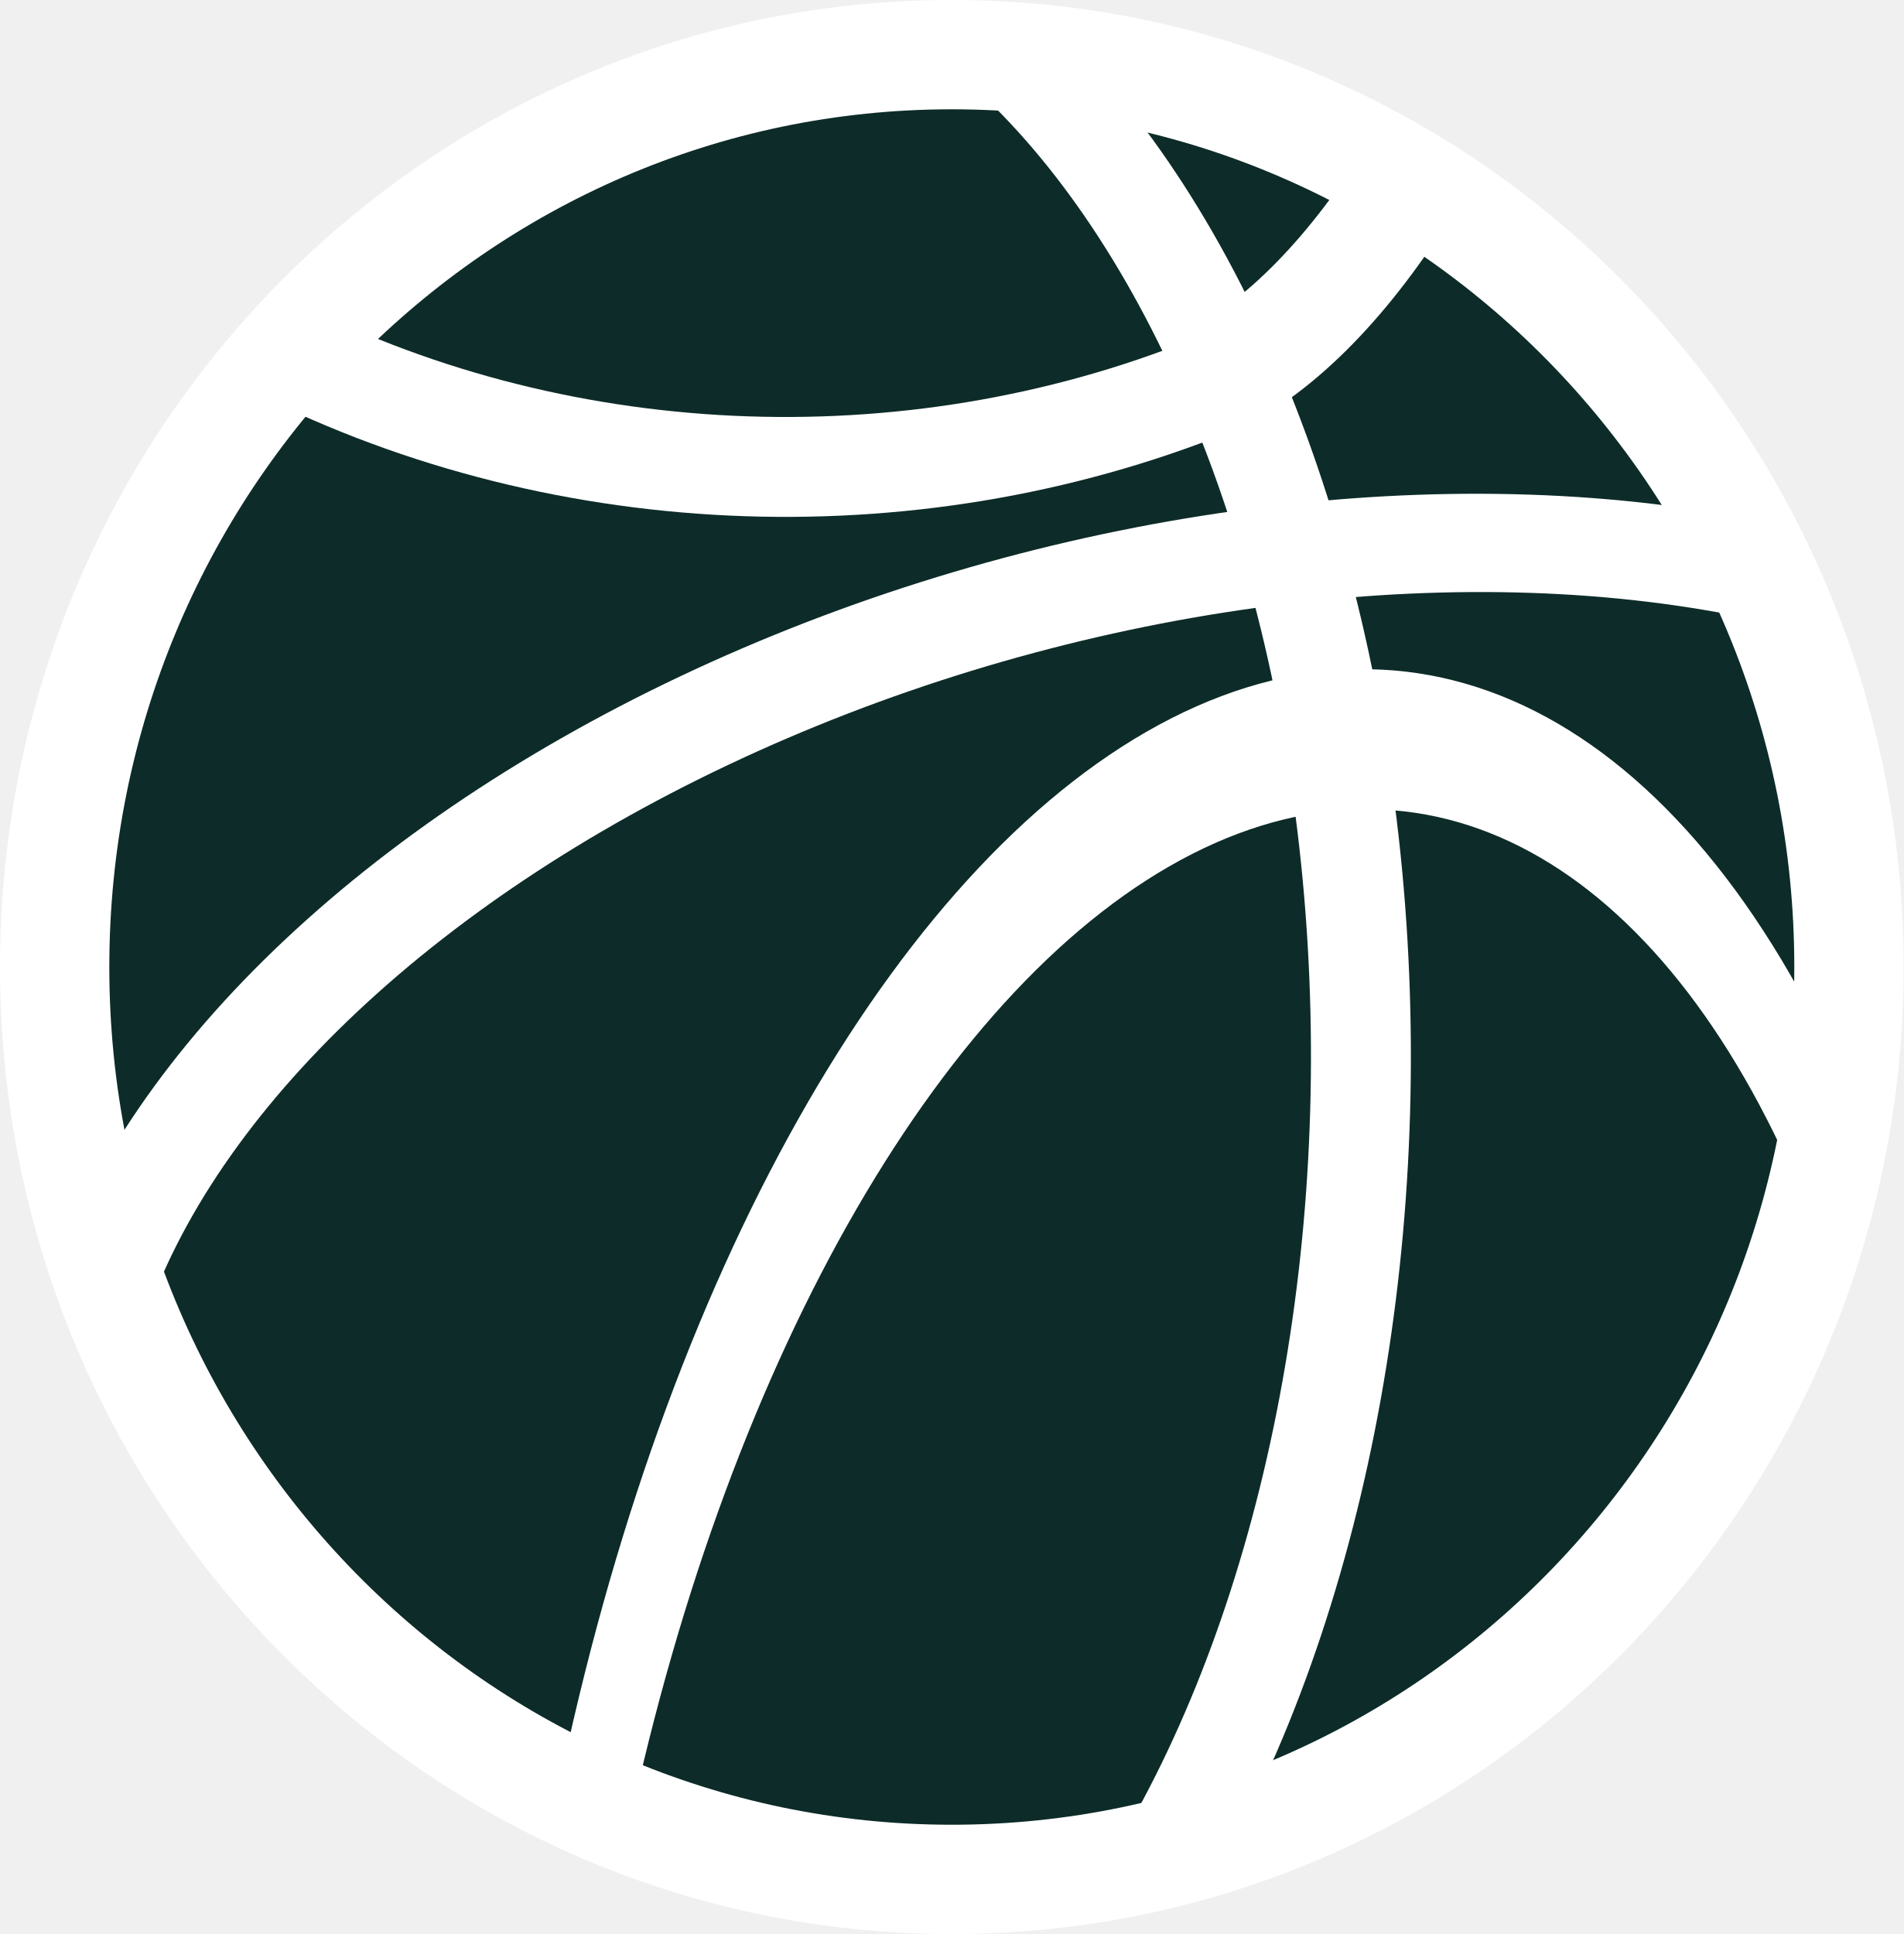
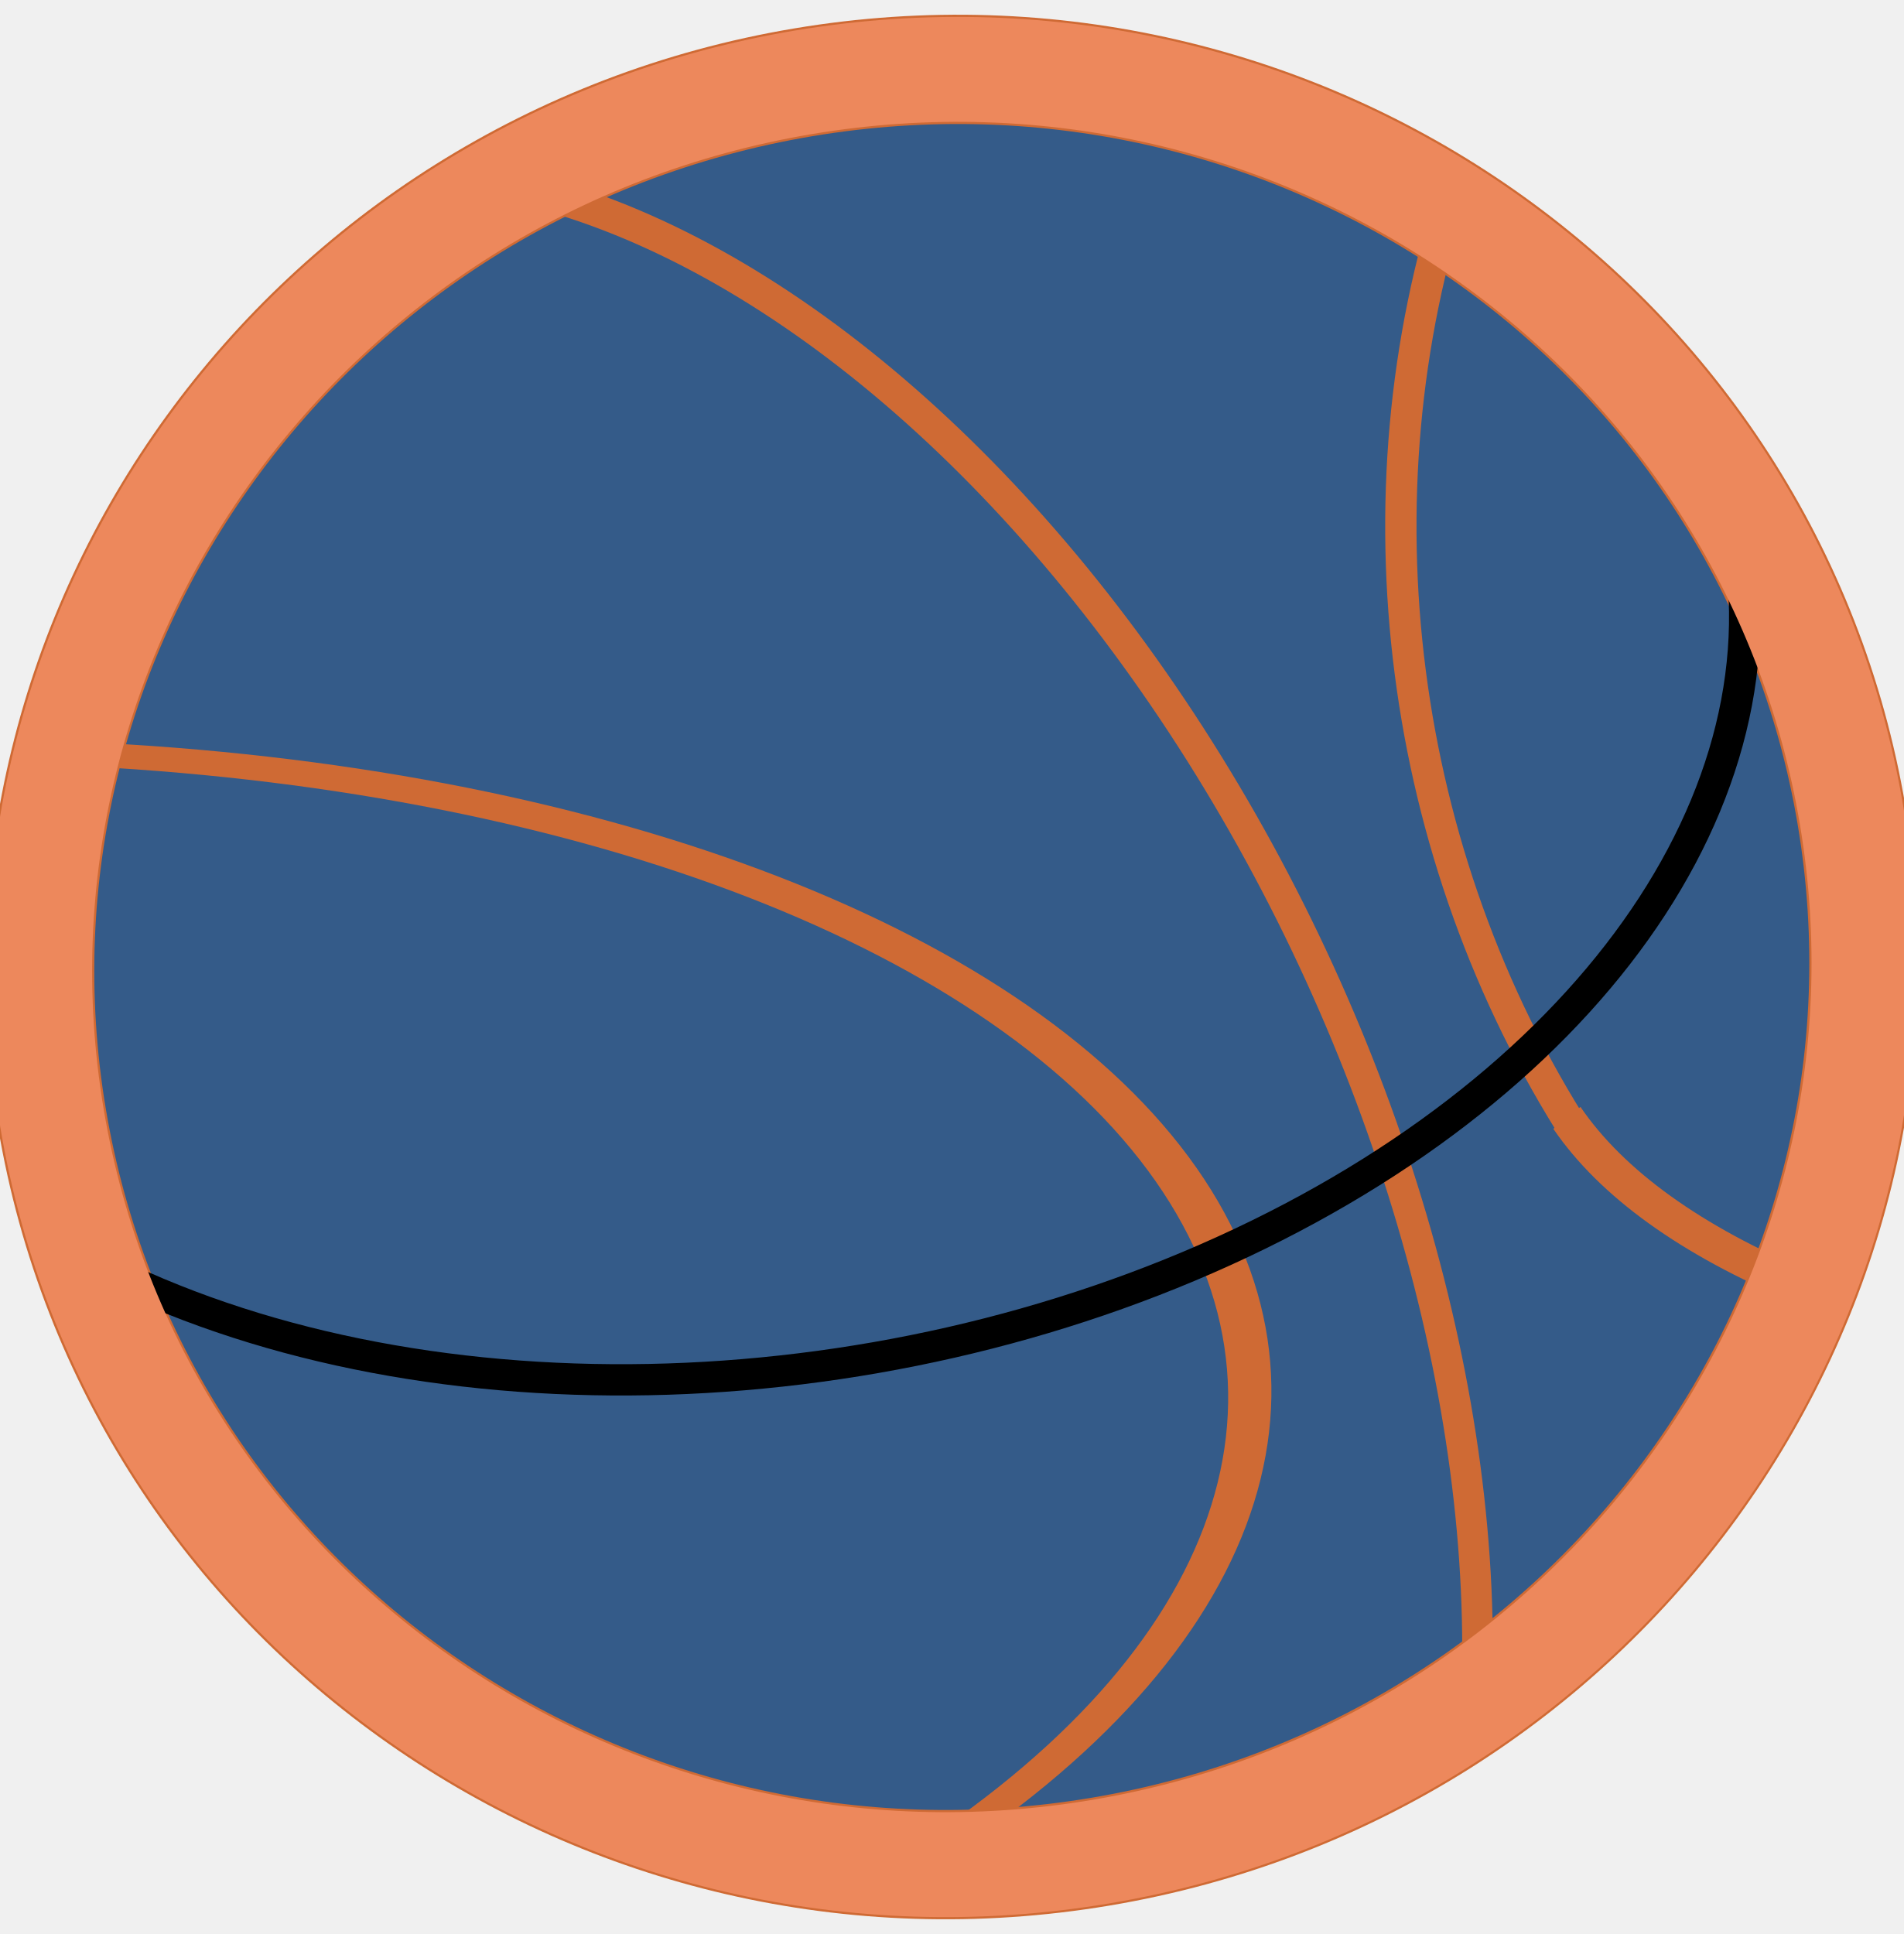
<svg xmlns="http://www.w3.org/2000/svg" width="43.538mm" height="44.237mm" viewBox="0 0 43.538 44.237" version="1.1" id="svg8">
  <defs id="defs2">
    <clipPath clipPathUnits="userSpaceOnUse" id="clipPath6977">
      <g style="fill:none;stroke-width:0.1;stroke-miterlimit:4;stroke-dasharray:none" id="use6979">
        <g style="fill:none;stroke-width:0.1;stroke-miterlimit:4;stroke-dasharray:none" clip-path="none" id="g7068">
          <g style="fill:none;stroke-width:0.1;stroke-miterlimit:4;stroke-dasharray:none" id="g7066">
            <circle style="fill:none;fill-opacity:1;fill-rule:nonzero;stroke:#000200;stroke-width:0.1;stroke-miterlimit:4;stroke-dasharray:none;stroke-opacity:1" id="circle7064" cx="86.14" cy="43.09" r="20.896" />
          </g>
        </g>
        <g style="fill:none;stroke-width:0.1;stroke-miterlimit:4;stroke-dasharray:none" id="use7070">
          <circle style="fill:none;fill-opacity:1;fill-rule:nonzero;stroke:#000200;stroke-width:0.1;stroke-miterlimit:4;stroke-dasharray:none;stroke-opacity:1" id="circle7082" cx="86.14" cy="43.09" r="20.896" />
        </g>
      </g>
    </clipPath>
    <clipPath clipPathUnits="userSpaceOnUse" id="clipPath6991">
      <g style="fill:none;stroke-width:0.1;stroke-miterlimit:4;stroke-dasharray:none" id="use6993">
        <g style="fill:none;stroke-width:0.1;stroke-miterlimit:4;stroke-dasharray:none" id="g7060" clip-path="url(#clipPath6977)">
          <g style="fill:none;stroke-width:0.1;stroke-miterlimit:4;stroke-dasharray:none" id="g7058">
            <g style="fill:none;stroke-width:0.1;stroke-miterlimit:4;stroke-dasharray:none" clip-path="none" id="g7054">
              <g style="fill:none;stroke-width:0.1;stroke-miterlimit:4;stroke-dasharray:none" id="g7052">
                <circle style="fill:none;fill-opacity:1;fill-rule:nonzero;stroke:#000200;stroke-width:0.1;stroke-miterlimit:4;stroke-dasharray:none;stroke-opacity:1" id="circle7050" cx="86.14" cy="43.09" r="20.896" />
              </g>
            </g>
            <g style="fill:none;stroke-width:0.1;stroke-miterlimit:4;stroke-dasharray:none" id="use7056">
              <circle style="fill:none;fill-opacity:1;fill-rule:nonzero;stroke:#000200;stroke-width:0.1;stroke-miterlimit:4;stroke-dasharray:none;stroke-opacity:1" id="circle7078" cx="86.14" cy="43.09" r="20.896" />
            </g>
          </g>
        </g>
      </g>
    </clipPath>
  </defs>
  <g id="layer1" transform="translate(-312.7776,-19.36579)">
    <rect style="fill:none;fill-opacity:1;fill-rule:nonzero;stroke:none;stroke-width:1.374;stroke-miterlimit:4;stroke-dasharray:none;stroke-opacity:1" id="rect845" width="66.031" height="46.248" x="57.343" y="19.789" />
    <g id="g896">
      <g id="g951">
-         <g id="g7094-8" transform="translate(248.1267,-1.797296)" style="fill:#0d2c29;fill-opacity:1;stroke:#ffffff;stroke-width:2.5;stroke-miterlimit:4;stroke-dasharray:none;stroke-opacity:1">
-           <path d="m -99.5,-1.19 a 12.86,37.543 0 0 1 4.291,-5.598" transform="matrix(-0.9697449,-0.2441204,0.01755195,-0.9998459,0,0)" id="path6940-7-5" style="opacity:1;fill:#0d2c29;fill-opacity:1;fill-rule:nonzero;stroke:#ffffff;stroke-width:2.533;stroke-linecap:butt;stroke-linejoin:round;stroke-miterlimit:4;stroke-dasharray:none;stroke-opacity:1;paint-order:fill markers stroke" />
-           <path d="M 85.374,22.45 A 15.334,23.933 0 0 1 95.538,40.899 15.334,23.933 0 0 1 90.1,63.702" id="path817-7" style="fill:#0d2c29;fill-opacity:1;fill-rule:nonzero;stroke:#ffffff;stroke-width:2.5;stroke-miterlimit:4;stroke-dasharray:none;stroke-opacity:1" />
-           <path transform="rotate(-109.163)" d="m -71.188,46.978 a 15.334,23.933 0 0 1 9.369,18.916 15.334,23.933 0 0 1 -5.795,22.132" id="path817-9-4" style="fill:#0d2c29;fill-opacity:1;fill-rule:nonzero;stroke:#ffffff;stroke-width:2.5;stroke-miterlimit:4;stroke-dasharray:none;stroke-opacity:1" />
-           <path d="m 50.43,122.494 a 28.259,22.878 0 0 1 28.526,3.034 28.259,22.878 0 0 1 10.458,21.699" transform="matrix(0.4138578,-0.9103416,0.4686689,0.8833739,0,0)" id="path6940-1" style="opacity:1;fill:#0d2c29;fill-opacity:1;fill-rule:nonzero;stroke:#ffffff;stroke-width:2.809;stroke-linecap:butt;stroke-linejoin:round;stroke-miterlimit:4;stroke-dasharray:none;stroke-opacity:1;paint-order:fill markers stroke" />
-           <path d="M 92.339,29.982 A 21.917,19.92 0 0 1 71.747,28.969" id="path6957-8" style="opacity:1;fill:#0d2c29;fill-opacity:1;fill-rule:nonzero;stroke:#ffffff;stroke-width:2.5;stroke-linecap:butt;stroke-linejoin:round;stroke-miterlimit:4;stroke-dasharray:none;stroke-opacity:1;paint-order:fill markers stroke" />
-           <ellipse ry="20.869" rx="20.519" cy="43.282" cx="86.42" id="path7086-5" style="opacity:1;fill:#0d2c29;fill-opacity:1;fill-rule:nonzero;stroke:#ffffff;stroke-width:2.5;stroke-linecap:butt;stroke-linejoin:round;stroke-miterlimit:4;stroke-dasharray:none;stroke-opacity:1;paint-order:fill markers stroke" />
-         </g>
-         <g id="g7094" transform="translate(248.1267,-1.797296)">
-           <path d="m -99.825,-1.261 a 15.683,45.211 0 0 1 4.74,-5.8" transform="matrix(-0.9705092,-0.2410641,0.01778841,-0.9998418,0,0)" id="path6940-7" style="opacity:1;fill:none;fill-opacity:1;fill-rule:nonzero;stroke:#ffffff;stroke-width:2.315;stroke-linecap:butt;stroke-linejoin:round;stroke-miterlimit:4;stroke-dasharray:none;stroke-opacity:1;paint-order:fill markers stroke" />
-           <g id="g902">
-             <path style="fill:none;fill-opacity:1;fill-rule:nonzero;stroke:#ffffff;stroke-width:2.285;stroke-miterlimit:4;stroke-dasharray:none;stroke-opacity:1" id="path817" d="m 87.61,22.237 a 15.334,26.116 0 0 1 8.008,19.34 15.334,26.116 0 0 1 -4.453,22.418" />
-             <path style="fill:none;fill-opacity:1;fill-rule:nonzero;stroke:#ffffff;stroke-width:2.287;stroke-miterlimit:4;stroke-dasharray:none;stroke-opacity:1" id="path817-9" d="m -68.633,44.745 a 15.492,25.906 0 0 1 8.356,19.014 15.492,25.906 0 0 1 -4.33,22.458" transform="matrix(-0.354799,-0.9349426,0.9529116,-0.3032481,0,0)" />
-             <path style="opacity:1;fill:none;fill-opacity:1;fill-rule:nonzero;stroke:#ffffff;stroke-width:2.542;stroke-linecap:butt;stroke-linejoin:round;stroke-miterlimit:4;stroke-dasharray:none;stroke-opacity:1;paint-order:fill markers stroke" id="path6940" transform="matrix(0.4254239,-0.9049942,0.4809719,0.876736,0,0)" d="m 47.831,120.431 a 28.426,23.051 0 0 1 28.317,2.821 28.426,23.051 0 0 1 11.034,21.335" />
-             <path style="opacity:1;fill:none;fill-opacity:1;fill-rule:nonzero;stroke:#ffffff;stroke-width:2.285;stroke-linecap:butt;stroke-linejoin:round;stroke-miterlimit:4;stroke-dasharray:none;stroke-opacity:1;paint-order:fill markers stroke" id="path6957" d="M 92.354,29.982 A 23.064,19.92 0 0 1 70.684,28.969" />
+         <g id="g1902" transform="rotate(80.45626,334.5467,41.48439)">
+           <g style="fill:#345b89;fill-opacity:1;stroke:#ffffff;stroke-width:2.5;stroke-miterlimit:4;stroke-dasharray:none;stroke-opacity:1" transform="translate(248.1267,-1.797296)" id="g7094-8">
+             <path style="opacity:1;fill:#345b89;fill-opacity:1;fill-rule:nonzero;stroke:#ffffff;stroke-width:2.533;stroke-linecap:butt;stroke-linejoin:round;stroke-miterlimit:4;stroke-dasharray:none;stroke-opacity:1;paint-order:fill markers stroke" id="path6940-7-5" transform="matrix(-0.9697449,-0.2441204,0.01755195,-0.9998459,0,0)" d="m -99.5,-1.19 a 12.86,37.543 0 0 1 4.291,-5.598" />
+             <path style="fill:#345b89;fill-opacity:1;fill-rule:nonzero;stroke:#ffffff;stroke-width:2.5;stroke-miterlimit:4;stroke-dasharray:none;stroke-opacity:1" id="path817-7" d="M 85.374,22.45 A 15.334,23.933 0 0 1 95.538,40.899 15.334,23.933 0 0 1 90.1,63.702" />
+             <path style="fill:#345b89;fill-opacity:1;fill-rule:nonzero;stroke:#ffffff;stroke-width:2.5;stroke-miterlimit:4;stroke-dasharray:none;stroke-opacity:1" id="path817-9-4" d="m -71.188,46.978 a 15.334,23.933 0 0 1 9.369,18.916 15.334,23.933 0 0 1 -5.795,22.132" transform="rotate(-109.163)" />
+             <path style="opacity:1;fill:#345b89;fill-opacity:1;fill-rule:nonzero;stroke:#ffffff;stroke-width:2.809;stroke-linecap:butt;stroke-linejoin:round;stroke-miterlimit:4;stroke-dasharray:none;stroke-opacity:1;paint-order:fill markers stroke" id="path6940-1" transform="matrix(0.4138578,-0.9103416,0.4686689,0.8833739,0,0)" d="m 50.43,122.494 a 28.259,22.878 0 0 1 28.526,3.034 28.259,22.878 0 0 1 10.458,21.699" />
+             <path style="opacity:1;fill:#345b89;fill-opacity:1;fill-rule:nonzero;stroke:#ffffff;stroke-width:2.5;stroke-linecap:butt;stroke-linejoin:round;stroke-miterlimit:4;stroke-dasharray:none;stroke-opacity:1;paint-order:fill markers stroke" id="path6957-8" d="M 92.339,29.982 A 21.917,19.92 0 0 1 71.747,28.969" />
+             <ellipse style="opacity:1;fill:#345b89;fill-opacity:1;fill-rule:nonzero;stroke:#cf6a34;stroke-width:2.5;stroke-linecap:butt;stroke-linejoin:round;stroke-miterlimit:4;stroke-dasharray:none;stroke-opacity:1;paint-order:fill markers stroke" id="path7086-5" cx="86.42" cy="43.282" rx="20.519" ry="20.869" />
          </g>
-           <ellipse ry="20.869" rx="20.519" cy="43.282" cx="86.42" id="path7086" style="opacity:1;fill:none;fill-opacity:1;fill-rule:nonzero;stroke:#ffffff;stroke-width:0.7;stroke-linecap:butt;stroke-linejoin:round;stroke-miterlimit:4;stroke-dasharray:none;stroke-opacity:1;paint-order:fill markers stroke" />
+           <path d="m -354.334,61.9 a 15.683,45.211 0 0 1 4.74,-5.8" transform="matrix(-0.9705092,-0.2410641,0.01778841,-0.9998418,0,0)" id="path6940-7" style="opacity:1;fill:none;fill-opacity:1;fill-rule:nonzero;stroke:#cf6a34;stroke-width:0.725;stroke-linecap:butt;stroke-linejoin:round;stroke-miterlimit:4;stroke-dasharray:none;stroke-opacity:1;paint-order:fill markers stroke" />
+           <path transform="matrix(-0.354799,-0.9349426,0.9529116,-0.3032481,0,0)" d="m -142.274,277.714 a 15.492,25.906 0 0 1 8.356,19.014 15.492,25.906 0 0 1 -4.33,22.458" id="path817-9" style="fill:none;fill-opacity:1;fill-rule:nonzero;stroke:#cf6a34;stroke-width:0.717;stroke-miterlimit:4;stroke-dasharray:none;stroke-opacity:1" />
+           <path d="m 318.048,397.308 a 28.426,23.051 0 0 1 28.317,2.821 28.426,23.051 0 0 1 11.034,21.335" transform="matrix(0.4254239,-0.9049942,0.4809719,0.876736,0,0)" id="path6940" style="opacity:1;fill:none;fill-opacity:1;fill-rule:nonzero;stroke:#cf6a34;stroke-width:0.796;stroke-linecap:butt;stroke-linejoin:round;stroke-miterlimit:4;stroke-dasharray:none;stroke-opacity:1;paint-order:fill markers stroke" />
+           <path d="m 340.71,28.01 a 22.863,19.92 0 0 1 -21.899,-0.838" id="path6957" style="opacity:1;fill:none;fill-opacity:1;fill-rule:nonzero;stroke:#cf6a34;stroke-width:0.716;stroke-linecap:butt;stroke-linejoin:round;stroke-miterlimit:4;stroke-dasharray:none;stroke-opacity:1;paint-order:fill markers stroke" />
+           <path d="m 326.85,22.198 a 15.087,22.772 0 0 1 15.018,13.803 15.087,22.772 0 0 1 -3.843,25.898" id="path817" style="fill:none;fill-opacity:1;fill-rule:nonzero;stroke:#000000;stroke-width:0.716;stroke-miterlimit:4;stroke-dasharray:none;stroke-opacity:1" />
+           <ellipse ry="20.869" rx="20.519" cy="41.484" cx="334.547" id="path7086" style="opacity:1;fill:none;fill-opacity:1;fill-rule:nonzero;stroke:#ed885c;stroke-width:2.4;stroke-linecap:butt;stroke-linejoin:round;stroke-miterlimit:4;stroke-dasharray:none;stroke-opacity:1;paint-order:fill markers stroke" />
        </g>
      </g>
    </g>
  </g>
</svg>
